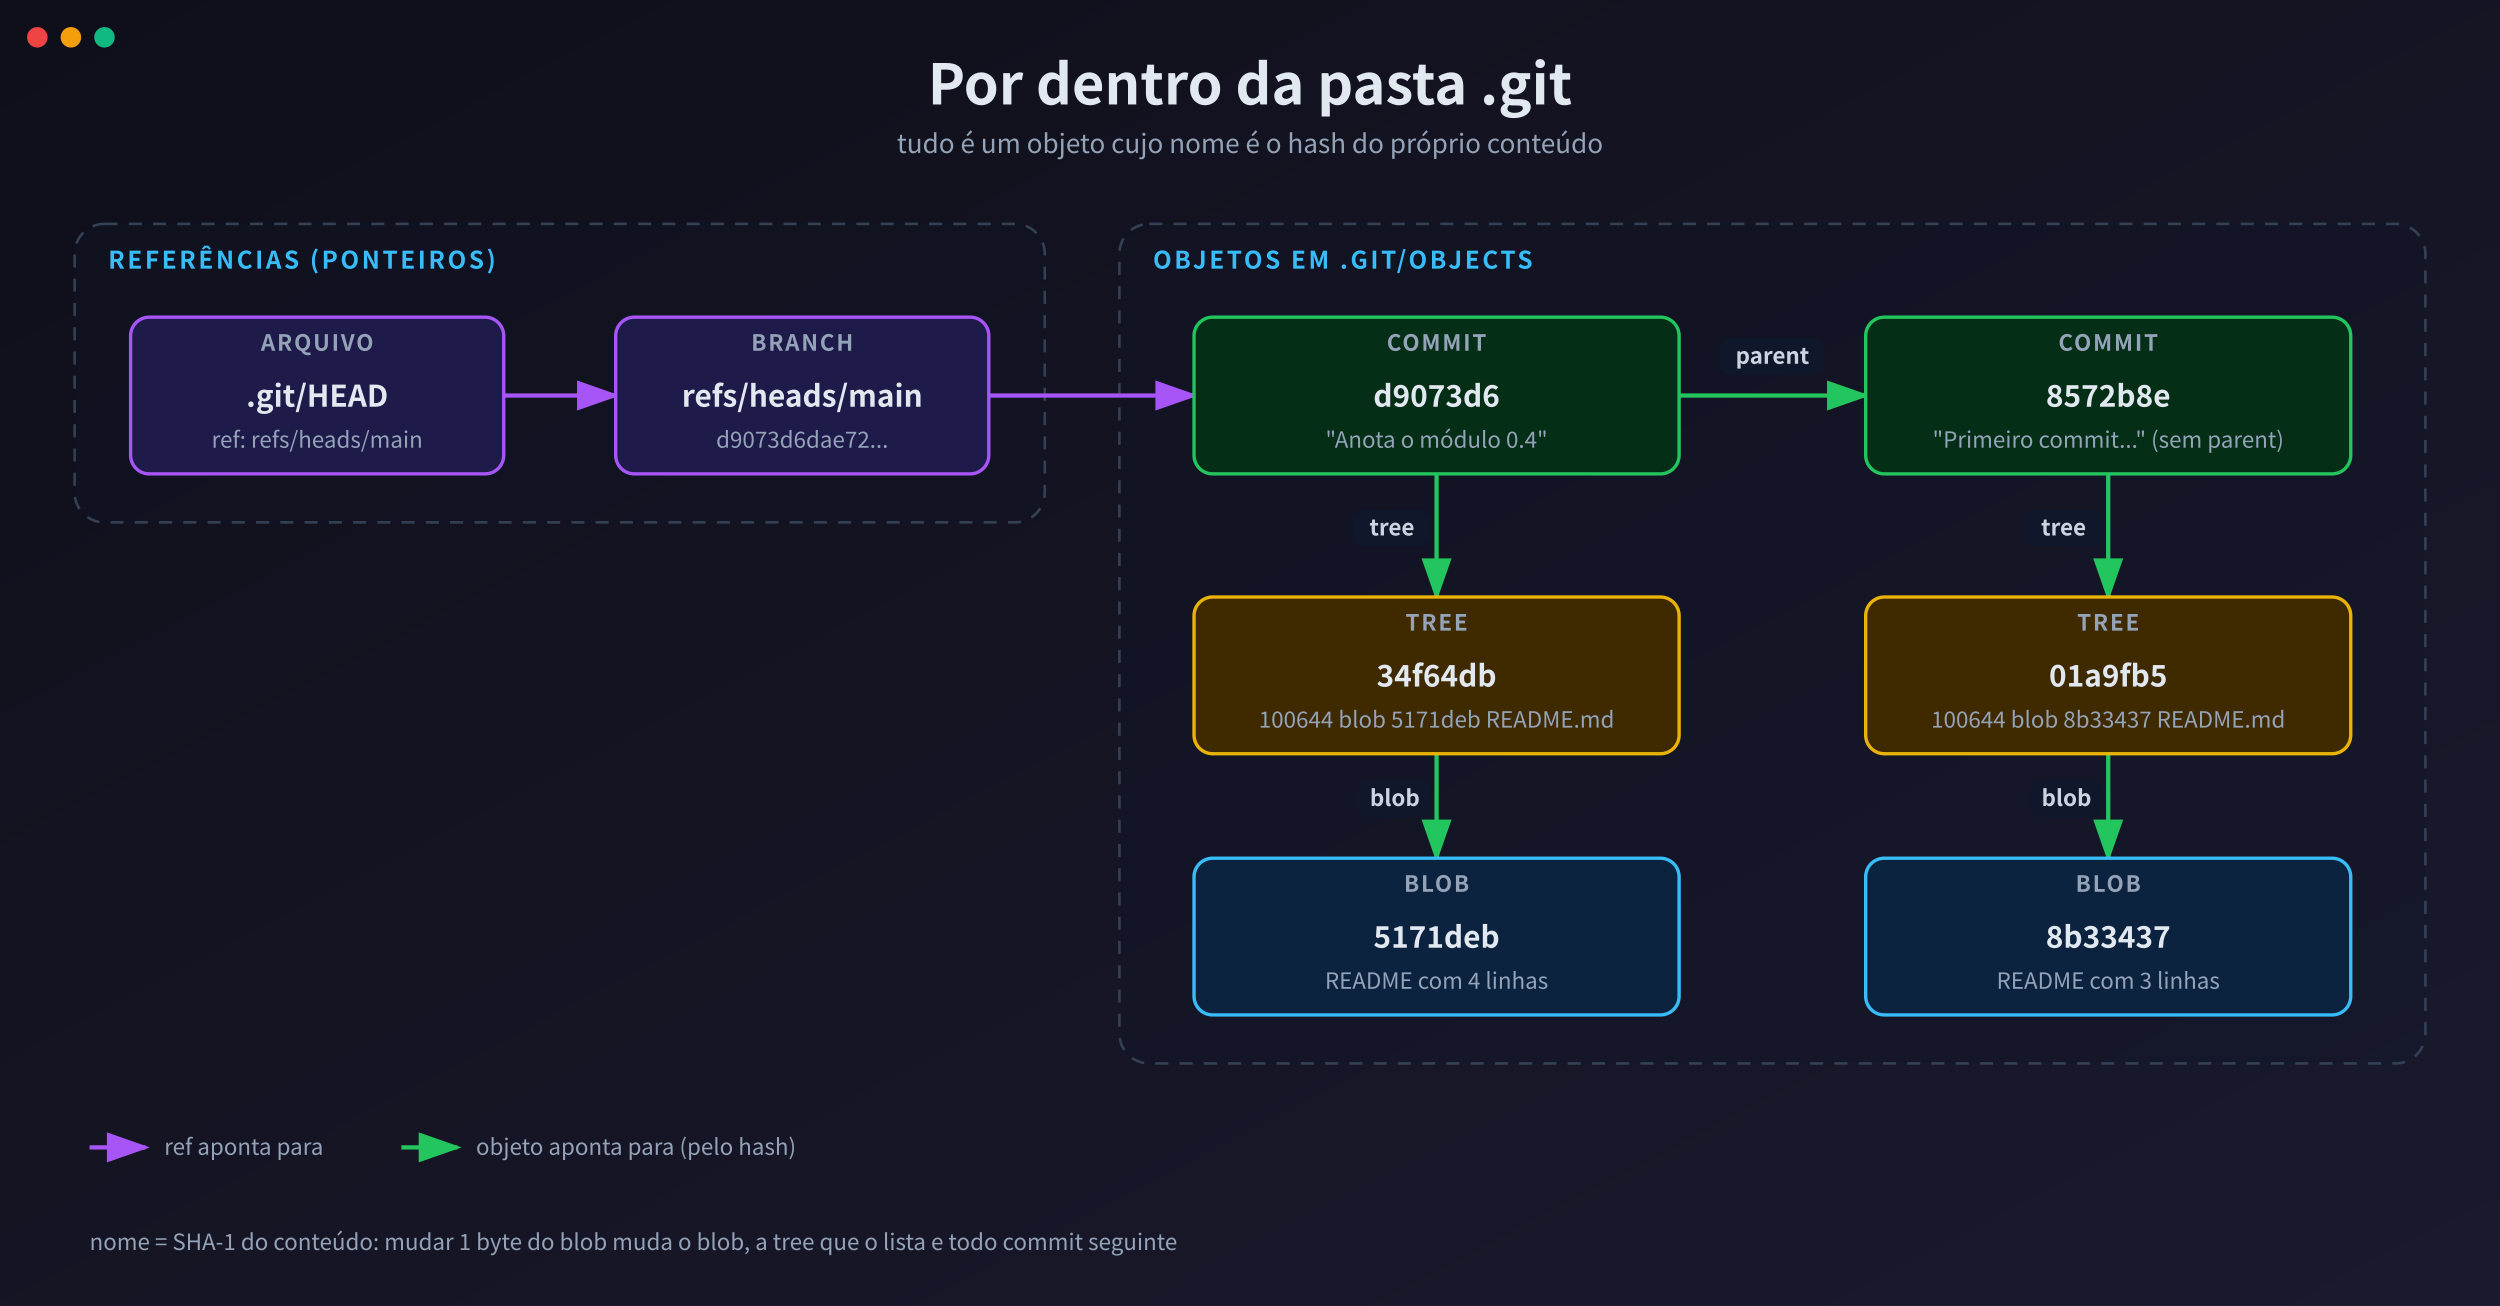
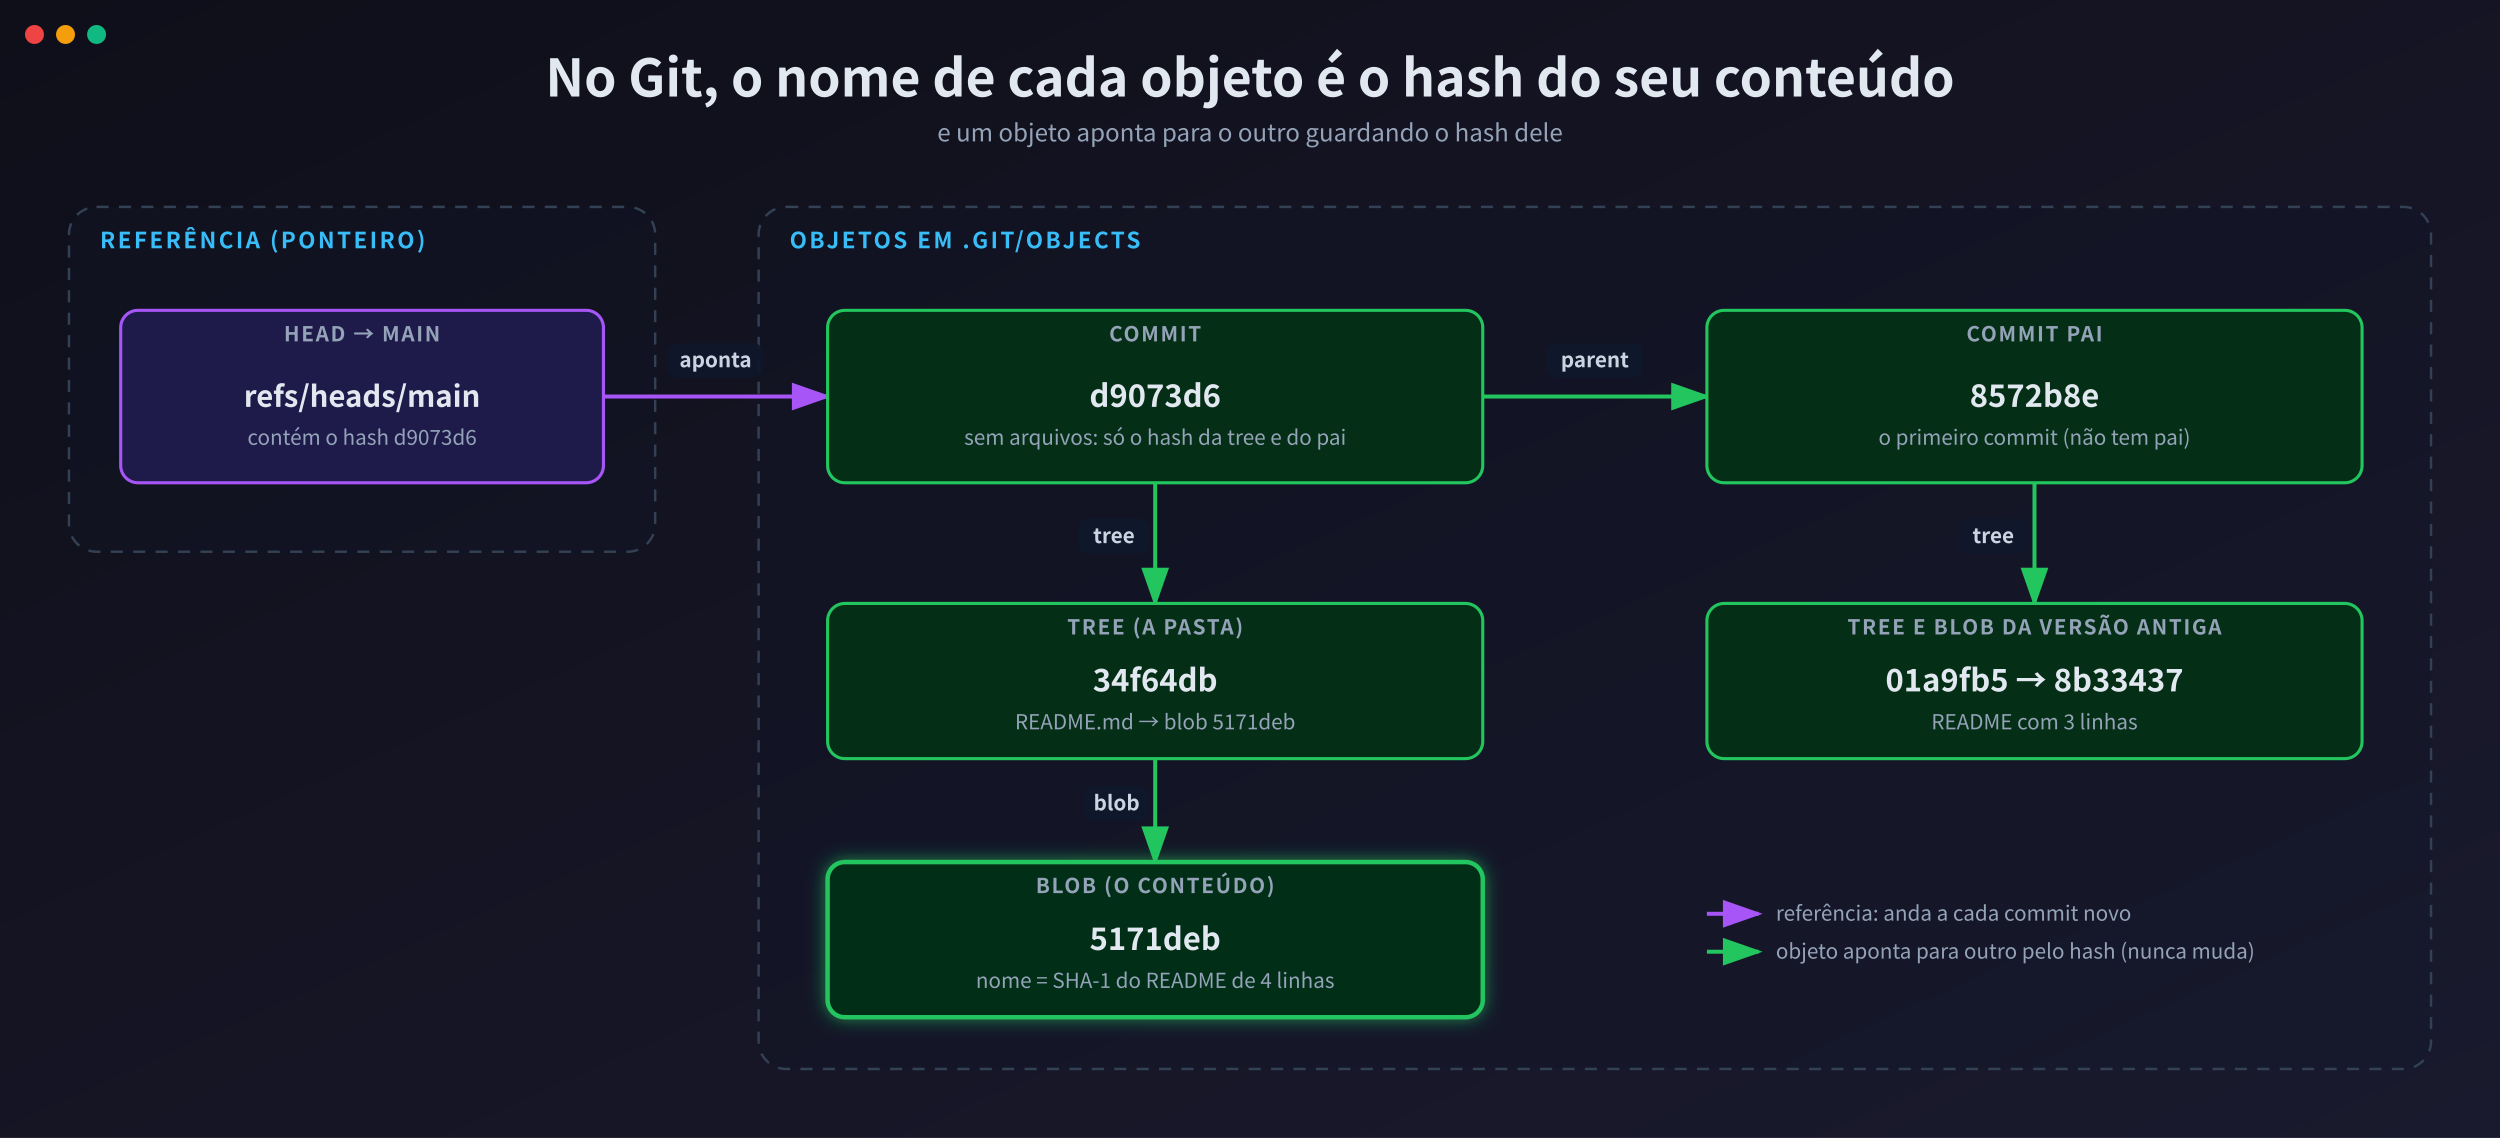
- <svg xmlns="http://www.w3.org/2000/svg" viewBox="0 0 1340 700" width="1340" height="700" data-generator="fireworks-tech-graph" data-schema-version="1" data-text-metrics="heuristic-v1" data-style-id="2" data-visual-theme="Dark Terminal" data-diagram-type="architecture" data-motion-scene="" data-semantic-profile="generic" data-semantic-valid="true" data-quality-profile="showcase" data-max-bends-per-edge="2" data-max-total-bends="8" data-max-route-stretch="1.35" data-max-bridged-crossings="0" data-min-node-gap="40.0" data-min-container-gutter="20.0" data-min-label-clearance="4.0" data-min-segment-length="16.0">
+ <svg xmlns="http://www.w3.org/2000/svg" viewBox="0 0 1450 660" width="1450" height="660" data-generator="fireworks-tech-graph" data-schema-version="1" data-text-metrics="heuristic-v1" data-style-id="2" data-visual-theme="Dark Terminal" data-diagram-type="architecture" data-motion-scene="" data-semantic-profile="generic" data-semantic-valid="true" data-quality-profile="showcase" data-max-bends-per-edge="2" data-max-total-bends="8" data-max-route-stretch="1.35" data-max-bridged-crossings="0" data-min-node-gap="40.0" data-min-container-gutter="20.0" data-min-label-clearance="4.0" data-min-segment-length="16.0">
  <defs>
    <marker id="arrowA" markerWidth="10" markerHeight="7" refX="9" refY="3.5" orient="auto">
      <polygon points="0 0, 10 3.5, 0 7" fill="#a855f7" />
    </marker>
    <marker id="arrowB" markerWidth="10" markerHeight="7" refX="9" refY="3.5" orient="auto">
      <polygon points="0 0, 10 3.5, 0 7" fill="#22c55e" />
    </marker>
    <marker id="arrowC" markerWidth="10" markerHeight="7" refX="9" refY="3.5" orient="auto">
      <polygon points="0 0, 10 3.5, 0 7" fill="#38bdf8" />
    </marker>
    <marker id="arrowE" markerWidth="10" markerHeight="7" refX="9" refY="3.5" orient="auto">
      <polygon points="0 0, 10 3.5, 0 7" fill="#fb7185" />
    </marker>
    <marker id="arrowF" markerWidth="10" markerHeight="7" refX="9" refY="3.5" orient="auto">
      <polygon points="0 0, 10 3.5, 0 7" fill="#f59e0b" />
    </marker>
    <marker id="arrowG" markerWidth="10" markerHeight="7" refX="9" refY="3.5" orient="auto">
      <polygon points="0 0, 10 3.5, 0 7" fill="#f97316" />
    </marker>
    <marker id="arrowH" markerWidth="10" markerHeight="7" refX="9" refY="3.5" orient="auto">
      <polygon points="0 0, 10 3.5, 0 7" fill="#94a3b8" />
    </marker>
    <linearGradient id="terminalGradient" x1="0%" y1="0%" x2="100%" y2="100%">
      <stop offset="0%" stop-color="#0f0f1a" />
      <stop offset="100%" stop-color="#1a1a2e" />
    </linearGradient>
    <filter id="glowBlue" x="-30%" y="-30%" width="160%" height="160%">
      <feDropShadow dx="0" dy="0" stdDeviation="5" flood-color="#3b82f6" flood-opacity="0.65" />
    </filter>
    <filter id="glowPurple" x="-30%" y="-30%" width="160%" height="160%">
      <feDropShadow dx="0" dy="0" stdDeviation="5" flood-color="#a855f7" flood-opacity="0.72" />
    </filter>
    <filter id="glowGreen" x="-30%" y="-30%" width="160%" height="160%">
      <feDropShadow dx="0" dy="0" stdDeviation="5" flood-color="#22c55e" flood-opacity="0.62" />
    </filter>
    <filter id="glowOrange" x="-30%" y="-30%" width="160%" height="160%">
      <feDropShadow dx="0" dy="0" stdDeviation="5" flood-color="#f97316" flood-opacity="0.62" />
    </filter>
    <style>
    text { font-family: 'SF Mono', 'Fira Code', Menlo, 'Noto Sans CJK SC', 'Microsoft YaHei', 'SimHei', monospace; }
    .title { font-size: 30px; font-weight: 700; fill: #e2e8f0; }
    .subtitle { font-size: 14px; font-weight: 500; fill: #94a3b8; }
    .section { font-size: 13px; font-weight: 700; fill: #38bdf8; letter-spacing: 1.4px; }
    .section-sub { font-size: 12px; font-weight: 500; fill: #94a3b8; }
    .node-title { font-weight: 700; fill: #e2e8f0; }
    .node-sub { font-weight: 500; fill: #94a3b8; }
    .node-type { font-size: 12px; font-weight: 700; fill: #94a3b8; letter-spacing: 0.08em; }
    .arrow-label { font-size: 12px; font-weight: 600; fill: #cbd5e1; }
    .legend { font-size: 12px; font-weight: 500; fill: #94a3b8; }
    .footnote { font-size: 12px; font-weight: 500; fill: #94a3b8; }
    .metric-label { font-size: 8.5px; font-weight: 700; fill: #94a3b8; text-transform: uppercase; }
    .metric-value { font-size: 9.5px; font-weight: 700; fill: #e2e8f0; }
    </style>
  </defs>
-   <rect data-graph-role="background" width="1340.0" height="700.0" fill="url(#terminalGradient)" />
+   <rect data-graph-role="background" width="1450.0" height="660.0" fill="url(#terminalGradient)" />
  <circle cx="20.0" cy="20" r="5.5" fill="#ef4444" />
  <circle cx="38.0" cy="20" r="5.5" fill="#f59e0b" />
  <circle cx="56.0" cy="20" r="5.5" fill="#10b981" />
-   <text x="670.0" y="56" text-anchor="middle" class="title">Por dentro da pasta .git</text>
-   <text x="670.0" y="82" text-anchor="middle" class="subtitle">tudo é um objeto cujo nome é o hash do próprio conteúdo</text>
-   <g id="refs" data-graph-role="container" data-container-id="refs" data-semantic-role="boundary" data-graph-bounds="40,120,560,280">
-     <rect data-graph-role="container" x="40.0" y="120.0" width="520.0" height="160.0" rx="16.0" fill="rgba(15,23,42,0.28)" stroke="#334155" stroke-width="1.4" stroke-dasharray="7 6" />
-     <text x="58.0" y="144.0" class="section">REFERÊNCIAS (PONTEIROS)</text>
-     <rect id="refs-header" data-graph-role="reserved" data-reserved-kind="container-header" x="48" y="126" width="193.8" height="30" fill="none" stroke="none" />
+   <text x="725.0" y="56" text-anchor="middle" class="title">No Git, o nome de cada objeto é o hash do seu conteúdo</text>
+   <text x="725.0" y="82" text-anchor="middle" class="subtitle">e um objeto aponta para o outro guardando o hash dele</text>
+   <g id="refs" data-graph-role="container" data-container-id="refs" data-semantic-role="boundary" data-graph-bounds="40,120,380,320">
+     <rect data-graph-role="container" x="40.0" y="120.0" width="340.0" height="200.0" rx="16.0" fill="rgba(15,23,42,0.28)" stroke="#334155" stroke-width="1.4" stroke-dasharray="7 6" />
+     <text x="58.0" y="144.0" class="section">REFERÊNCIA (PONTEIRO)</text>
+     <rect id="refs-header" data-graph-role="reserved" data-reserved-kind="container-header" x="48" y="126" width="178.72" height="30" fill="none" stroke="none" />
  </g>
-   <g id="objects" data-graph-role="container" data-container-id="objects" data-semantic-role="boundary" data-graph-bounds="600,120,1300,570">
-     <rect data-graph-role="container" x="600.0" y="120.0" width="700.0" height="450.0" rx="16.0" fill="rgba(15,23,42,0.28)" stroke="#334155" stroke-width="1.4" stroke-dasharray="7 6" />
-     <text x="618.0" y="144.0" class="section">OBJETOS EM .GIT/OBJECTS</text>
-     <rect id="objects-header" data-graph-role="reserved" data-reserved-kind="container-header" x="608" y="126" width="194.06" height="30" fill="none" stroke="none" />
+   <g id="objects" data-graph-role="container" data-container-id="objects" data-semantic-role="boundary" data-graph-bounds="440,120,1410,620">
+     <rect data-graph-role="container" x="440.0" y="120.0" width="970.0" height="500.0" rx="16.0" fill="rgba(15,23,42,0.28)" stroke="#334155" stroke-width="1.4" stroke-dasharray="7 6" />
+     <text x="458.0" y="144.0" class="section">OBJETOS EM .GIT/OBJECTS</text>
+     <rect id="objects-header" data-graph-role="reserved" data-reserved-kind="container-header" x="448" y="126" width="194.06" height="30" fill="none" stroke="none" />
  </g>
-   <path id="e1-head" data-graph-role="edge" data-edge-id="e1-head" data-source="head" data-target="main" data-edge-kind="flow" data-topic-id="" data-flow="control" data-motion-role="" data-motion-stage="" data-motion-order="" data-protocol="" data-via="" data-critical-path-id="" data-critical-hop="" data-critical-hops="" data-critical="false" data-bends="0" data-route-stretch="1.0" data-bridges="" d="M 270,212 L 330,212" fill="none" stroke="#a855f7" stroke-width="2.3" stroke-linecap="round" stroke-linejoin="round" marker-end="url(#arrowA)" />
-   <path id="e2-main" data-graph-role="edge" data-edge-id="e2-main" data-source="main" data-target="c2" data-edge-kind="flow" data-topic-id="" data-flow="control" data-motion-role="" data-motion-stage="" data-motion-order="" data-protocol="" data-via="" data-critical-path-id="" data-critical-hop="" data-critical-hops="" data-critical="false" data-bends="0" data-route-stretch="1.0" data-bridges="" d="M 530,212 L 640,212" fill="none" stroke="#a855f7" stroke-width="2.3" stroke-linecap="round" stroke-linejoin="round" marker-end="url(#arrowA)" />
-   <path id="e3-parent" data-graph-role="edge" data-edge-id="e3-parent" data-source="c2" data-target="c1" data-edge-kind="flow" data-topic-id="" data-flow="write" data-motion-role="" data-motion-stage="" data-motion-order="" data-protocol="" data-via="" data-critical-path-id="" data-critical-hop="" data-critical-hops="" data-critical="false" data-bends="0" data-route-stretch="1.0" data-bridges="" d="M 900,212 L 1000,212" fill="none" stroke="#22c55e" stroke-width="2.3" stroke-linecap="round" stroke-linejoin="round" marker-end="url(#arrowB)" />
-   <path id="e4-tree2" data-graph-role="edge" data-edge-id="e4-tree2" data-source="c2" data-target="t2" data-edge-kind="flow" data-topic-id="" data-flow="write" data-motion-role="" data-motion-stage="" data-motion-order="" data-protocol="" data-via="" data-critical-path-id="" data-critical-hop="" data-critical-hops="" data-critical="false" data-bends="0" data-route-stretch="1.0" data-bridges="" d="M 770,254 L 770,320" fill="none" stroke="#22c55e" stroke-width="2.3" stroke-linecap="round" stroke-linejoin="round" marker-end="url(#arrowB)" />
-   <path id="e5-tree1" data-graph-role="edge" data-edge-id="e5-tree1" data-source="c1" data-target="t1" data-edge-kind="flow" data-topic-id="" data-flow="write" data-motion-role="" data-motion-stage="" data-motion-order="" data-protocol="" data-via="" data-critical-path-id="" data-critical-hop="" data-critical-hops="" data-critical="false" data-bends="0" data-route-stretch="1.0" data-bridges="" d="M 1130,254 L 1130,320" fill="none" stroke="#22c55e" stroke-width="2.3" stroke-linecap="round" stroke-linejoin="round" marker-end="url(#arrowB)" />
-   <path id="e6-blob2" data-graph-role="edge" data-edge-id="e6-blob2" data-source="t2" data-target="b2" data-edge-kind="flow" data-topic-id="" data-flow="write" data-motion-role="" data-motion-stage="" data-motion-order="" data-protocol="" data-via="" data-critical-path-id="" data-critical-hop="" data-critical-hops="" data-critical="false" data-bends="0" data-route-stretch="1.0" data-bridges="" d="M 770,404 L 770,460" fill="none" stroke="#22c55e" stroke-width="2.3" stroke-linecap="round" stroke-linejoin="round" marker-end="url(#arrowB)" />
-   <path id="e7-blob1" data-graph-role="edge" data-edge-id="e7-blob1" data-source="t1" data-target="b1" data-edge-kind="flow" data-topic-id="" data-flow="write" data-motion-role="" data-motion-stage="" data-motion-order="" data-protocol="" data-via="" data-critical-path-id="" data-critical-hop="" data-critical-hops="" data-critical="false" data-bends="0" data-route-stretch="1.0" data-bridges="" d="M 1130,404 L 1130,460" fill="none" stroke="#22c55e" stroke-width="2.3" stroke-linecap="round" stroke-linejoin="round" marker-end="url(#arrowB)" />
-   <g id="node-head" data-graph-role="node" data-node-id="head" data-semantic-role="rect" data-motion-role="" data-motion-stage="" data-motion-order="" data-parent="" data-deployment-id="" data-topic-id="" data-span-id="" data-station-order="" data-status="" data-start-ms="" data-duration-ms="" data-parent-span="" data-graph-bounds="70,170,270,254">
-     <rect x="70.0" y="170.0" width="200.0" height="84.0" rx="10.0" fill="#1e1b4b" stroke="#a855f7" stroke-width="1.8" />
-     <text x="170.0" y="188.0" text-anchor="middle" class="node-type">ARQUIVO</text>
-     <text data-text-role="title" data-full-text=".git/HEAD" data-text-max-width="176.0" x="170.0" y="218.0" text-anchor="middle" class="node-title" font-size="16.0">.git/HEAD</text>
-     <text data-text-role="subtitle" data-full-text="ref: refs/heads/main" data-text-max-width="176.0" x="170.0" y="240.0" text-anchor="middle" class="node-sub" font-size="12">ref: refs/heads/main</text>
+   <path id="head" data-graph-role="edge" data-edge-id="head" data-source="ref" data-target="c2" data-edge-kind="flow" data-topic-id="" data-flow="control" data-motion-role="" data-motion-stage="" data-motion-order="" data-protocol="" data-via="" data-critical-path-id="" data-critical-hop="" data-critical-hops="" data-critical="false" data-bends="0" data-route-stretch="1.0" data-bridges="" d="M 350,230 L 480,230" fill="none" stroke="#a855f7" stroke-width="2.3" stroke-linecap="round" stroke-linejoin="round" marker-end="url(#arrowA)" />
+   <path id="parent" data-graph-role="edge" data-edge-id="parent" data-source="c2" data-target="c1" data-edge-kind="flow" data-topic-id="" data-flow="write" data-motion-role="" data-motion-stage="" data-motion-order="" data-protocol="" data-via="" data-critical-path-id="" data-critical-hop="" data-critical-hops="" data-critical="false" data-bends="0" data-route-stretch="1.0" data-bridges="" d="M 860,230 L 990,230" fill="none" stroke="#22c55e" stroke-width="2.3" stroke-linecap="round" stroke-linejoin="round" marker-end="url(#arrowB)" />
+   <path id="tree2" data-graph-role="edge" data-edge-id="tree2" data-source="c2" data-target="t2" data-edge-kind="flow" data-topic-id="" data-flow="write" data-motion-role="" data-motion-stage="" data-motion-order="" data-protocol="" data-via="" data-critical-path-id="" data-critical-hop="" data-critical-hops="" data-critical="false" data-bends="0" data-route-stretch="1.0" data-bridges="" d="M 670,280 L 670,350" fill="none" stroke="#22c55e" stroke-width="2.3" stroke-linecap="round" stroke-linejoin="round" marker-end="url(#arrowB)" />
+   <path id="blob2" data-graph-role="edge" data-edge-id="blob2" data-source="t2" data-target="b2" data-edge-kind="flow" data-topic-id="" data-flow="write" data-motion-role="" data-motion-stage="" data-motion-order="" data-protocol="" data-via="" data-critical-path-id="" data-critical-hop="" data-critical-hops="" data-critical="false" data-bends="0" data-route-stretch="1.0" data-bridges="" d="M 670,440 L 670,500" fill="none" stroke="#22c55e" stroke-width="2.3" stroke-linecap="round" stroke-linejoin="round" marker-end="url(#arrowB)" />
+   <path id="tree1" data-graph-role="edge" data-edge-id="tree1" data-source="c1" data-target="old" data-edge-kind="flow" data-topic-id="" data-flow="write" data-motion-role="" data-motion-stage="" data-motion-order="" data-protocol="" data-via="" data-critical-path-id="" data-critical-hop="" data-critical-hops="" data-critical="false" data-bends="0" data-route-stretch="1.0" data-bridges="" d="M 1180,280 L 1180,350" fill="none" stroke="#22c55e" stroke-width="2.3" stroke-linecap="round" stroke-linejoin="round" marker-end="url(#arrowB)" />
+   <g id="node-ref" data-graph-role="node" data-node-id="ref" data-semantic-role="rect" data-motion-role="" data-motion-stage="" data-motion-order="" data-parent="" data-deployment-id="" data-topic-id="" data-span-id="" data-station-order="" data-status="" data-start-ms="" data-duration-ms="" data-parent-span="" data-graph-bounds="70,180,350,280">
+     <rect x="70.0" y="180.0" width="280.0" height="100.0" rx="10.0" fill="#1e1b4b" stroke="#a855f7" stroke-width="1.8" />
+     <text x="210.0" y="198.0" text-anchor="middle" class="node-type">HEAD → MAIN</text>
+     <text data-text-role="title" data-full-text="refs/heads/main" data-text-max-width="256.0" x="210.0" y="236.0" text-anchor="middle" class="node-title" font-size="17.0">refs/heads/main</text>
+     <text data-text-role="subtitle" data-full-text="contém o hash d9073d6" data-text-max-width="256.0" x="210.0" y="258.0" text-anchor="middle" class="node-sub" font-size="12">contém o hash d9073d6</text>
  </g>
-   <g id="node-main" data-graph-role="node" data-node-id="main" data-semantic-role="rect" data-motion-role="" data-motion-stage="" data-motion-order="" data-parent="" data-deployment-id="" data-topic-id="" data-span-id="" data-station-order="" data-status="" data-start-ms="" data-duration-ms="" data-parent-span="" data-graph-bounds="330,170,530,254">
-     <rect x="330.0" y="170.0" width="200.0" height="84.0" rx="10.0" fill="#1e1b4b" stroke="#a855f7" stroke-width="1.8" />
-     <text x="430.0" y="188.0" text-anchor="middle" class="node-type">BRANCH</text>
-     <text data-text-role="title" data-full-text="refs/heads/main" data-text-max-width="176.0" x="430.0" y="218.0" text-anchor="middle" class="node-title" font-size="16.0">refs/heads/main</text>
-     <text data-text-role="subtitle" data-full-text="d9073d6dae72..." data-text-max-width="176.0" x="430.0" y="240.0" text-anchor="middle" class="node-sub" font-size="12">d9073d6dae72...</text>
+   <g id="node-c2" data-graph-role="node" data-node-id="c2" data-semantic-role="rect" data-motion-role="" data-motion-stage="" data-motion-order="" data-parent="" data-deployment-id="" data-topic-id="" data-span-id="" data-station-order="" data-status="" data-start-ms="" data-duration-ms="" data-parent-span="" data-graph-bounds="480,180,860,280">
+     <rect x="480.0" y="180.0" width="380.0" height="100.0" rx="10.0" fill="#052e16" stroke="#22c55e" stroke-width="1.8" />
+     <text x="670.0" y="198.0" text-anchor="middle" class="node-type">COMMIT</text>
+     <text data-text-role="title" data-full-text="d9073d6" data-text-max-width="356.0" x="670.0" y="236.0" text-anchor="middle" class="node-title" font-size="18">d9073d6</text>
+     <text data-text-role="subtitle" data-full-text="sem arquivos: só o hash da tree e do pai" data-text-max-width="356.0" x="670.0" y="258.0" text-anchor="middle" class="node-sub" font-size="12">sem arquivos: só o hash da tree e do pai</text>
  </g>
-   <g id="node-c2" data-graph-role="node" data-node-id="c2" data-semantic-role="rect" data-motion-role="" data-motion-stage="" data-motion-order="" data-parent="" data-deployment-id="" data-topic-id="" data-span-id="" data-station-order="" data-status="" data-start-ms="" data-duration-ms="" data-parent-span="" data-graph-bounds="640,170,900,254">
-     <rect x="640.0" y="170.0" width="260.0" height="84.0" rx="10.0" fill="#052e16" stroke="#22c55e" stroke-width="1.8" />
-     <text x="770.0" y="188.0" text-anchor="middle" class="node-type">COMMIT</text>
-     <text data-text-role="title" data-full-text="d9073d6" data-text-max-width="236.0" x="770.0" y="218.0" text-anchor="middle" class="node-title" font-size="16.0">d9073d6</text>
-     <text data-text-role="subtitle" data-full-text="&quot;Anota o módulo 0.4&quot;" data-text-max-width="236.0" x="770.0" y="240.0" text-anchor="middle" class="node-sub" font-size="12">"Anota o módulo 0.4"</text>
+   <g id="node-c1" data-graph-role="node" data-node-id="c1" data-semantic-role="rect" data-motion-role="" data-motion-stage="" data-motion-order="" data-parent="" data-deployment-id="" data-topic-id="" data-span-id="" data-station-order="" data-status="" data-start-ms="" data-duration-ms="" data-parent-span="" data-graph-bounds="990,180,1370,280">
+     <rect x="990.0" y="180.0" width="380.0" height="100.0" rx="10.0" fill="#052e16" stroke="#22c55e" stroke-width="1.8" />
+     <text x="1180.0" y="198.0" text-anchor="middle" class="node-type">COMMIT PAI</text>
+     <text data-text-role="title" data-full-text="8572b8e" data-text-max-width="356.0" x="1180.0" y="236.0" text-anchor="middle" class="node-title" font-size="18">8572b8e</text>
+     <text data-text-role="subtitle" data-full-text="o primeiro commit (não tem pai)" data-text-max-width="356.0" x="1180.0" y="258.0" text-anchor="middle" class="node-sub" font-size="12">o primeiro commit (não tem pai)</text>
  </g>
-   <g id="node-c1" data-graph-role="node" data-node-id="c1" data-semantic-role="rect" data-motion-role="" data-motion-stage="" data-motion-order="" data-parent="" data-deployment-id="" data-topic-id="" data-span-id="" data-station-order="" data-status="" data-start-ms="" data-duration-ms="" data-parent-span="" data-graph-bounds="1000,170,1260,254">
-     <rect x="1000.0" y="170.0" width="260.0" height="84.0" rx="10.0" fill="#052e16" stroke="#22c55e" stroke-width="1.8" />
-     <text x="1130.0" y="188.0" text-anchor="middle" class="node-type">COMMIT</text>
-     <text data-text-role="title" data-full-text="8572b8e" data-text-max-width="236.0" x="1130.0" y="218.0" text-anchor="middle" class="node-title" font-size="16.0">8572b8e</text>
-     <text data-text-role="subtitle" data-full-text="&quot;Primeiro commit...&quot; (sem parent)" data-text-max-width="236.0" x="1130.0" y="240.0" text-anchor="middle" class="node-sub" font-size="12">"Primeiro commit..." (sem parent)</text>
+   <g id="node-t2" data-graph-role="node" data-node-id="t2" data-semantic-role="rect" data-motion-role="" data-motion-stage="" data-motion-order="" data-parent="" data-deployment-id="" data-topic-id="" data-span-id="" data-station-order="" data-status="" data-start-ms="" data-duration-ms="" data-parent-span="" data-graph-bounds="480,350,860,440">
+     <rect x="480.0" y="350.0" width="380.0" height="90.0" rx="10.0" fill="#052e16" stroke="#22c55e" stroke-width="1.8" />
+     <text x="670.0" y="368.0" text-anchor="middle" class="node-type">TREE (A PASTA)</text>
+     <text data-text-role="title" data-full-text="34f64db" data-text-max-width="356.0" x="670.0" y="401.0" text-anchor="middle" class="node-title" font-size="18">34f64db</text>
+     <text data-text-role="subtitle" data-full-text="README.md → blob 5171deb" data-text-max-width="356.0" x="670.0" y="423.0" text-anchor="middle" class="node-sub" font-size="12">README.md → blob 5171deb</text>
  </g>
-   <g id="node-t2" data-graph-role="node" data-node-id="t2" data-semantic-role="rect" data-motion-role="" data-motion-stage="" data-motion-order="" data-parent="" data-deployment-id="" data-topic-id="" data-span-id="" data-station-order="" data-status="" data-start-ms="" data-duration-ms="" data-parent-span="" data-graph-bounds="640,320,900,404">
-     <rect x="640.0" y="320.0" width="260.0" height="84.0" rx="10.0" fill="#3f2a00" stroke="#eab308" stroke-width="1.8" />
-     <text x="770.0" y="338.0" text-anchor="middle" class="node-type">TREE</text>
-     <text data-text-role="title" data-full-text="34f64db" data-text-max-width="236.0" x="770.0" y="368.0" text-anchor="middle" class="node-title" font-size="16.0">34f64db</text>
-     <text data-text-role="subtitle" data-full-text="100644 blob 5171deb README.md" data-text-max-width="236.0" x="770.0" y="390.0" text-anchor="middle" class="node-sub" font-size="12">100644 blob 5171deb README.md</text>
+   <g id="node-b2" data-graph-role="node" data-node-id="b2" data-semantic-role="rect" data-motion-role="" data-motion-stage="" data-motion-order="" data-parent="" data-deployment-id="" data-topic-id="" data-span-id="" data-station-order="" data-status="" data-start-ms="" data-duration-ms="" data-parent-span="" data-graph-bounds="480,500,860,590">
+     <rect x="480.0" y="500.0" width="380.0" height="90.0" rx="10.0" fill="#052e16" stroke="#22c55e" stroke-width="2.6" filter="url(#glowGreen)" />
+     <text x="670.0" y="518.0" text-anchor="middle" class="node-type">BLOB (O CONTEÚDO)</text>
+     <text data-text-role="title" data-full-text="5171deb" data-text-max-width="356.0" x="670.0" y="551.0" text-anchor="middle" class="node-title" font-size="18">5171deb</text>
+     <text data-text-role="subtitle" data-full-text="nome = SHA-1 do README de 4 linhas" data-text-max-width="356.0" x="670.0" y="573.0" text-anchor="middle" class="node-sub" font-size="12">nome = SHA-1 do README de 4 linhas</text>
  </g>
-   <g id="node-t1" data-graph-role="node" data-node-id="t1" data-semantic-role="rect" data-motion-role="" data-motion-stage="" data-motion-order="" data-parent="" data-deployment-id="" data-topic-id="" data-span-id="" data-station-order="" data-status="" data-start-ms="" data-duration-ms="" data-parent-span="" data-graph-bounds="1000,320,1260,404">
-     <rect x="1000.0" y="320.0" width="260.0" height="84.0" rx="10.0" fill="#3f2a00" stroke="#eab308" stroke-width="1.8" />
-     <text x="1130.0" y="338.0" text-anchor="middle" class="node-type">TREE</text>
-     <text data-text-role="title" data-full-text="01a9fb5" data-text-max-width="236.0" x="1130.0" y="368.0" text-anchor="middle" class="node-title" font-size="16.0">01a9fb5</text>
-     <text data-text-role="subtitle" data-full-text="100644 blob 8b33437 README.md" data-text-max-width="236.0" x="1130.0" y="390.0" text-anchor="middle" class="node-sub" font-size="12">100644 blob 8b33437 README.md</text>
+   <g id="node-old" data-graph-role="node" data-node-id="old" data-semantic-role="rect" data-motion-role="" data-motion-stage="" data-motion-order="" data-parent="" data-deployment-id="" data-topic-id="" data-span-id="" data-station-order="" data-status="" data-start-ms="" data-duration-ms="" data-parent-span="" data-graph-bounds="990,350,1370,440">
+     <rect x="990.0" y="350.0" width="380.0" height="90.0" rx="10.0" fill="#052e16" stroke="#22c55e" stroke-width="1.8" />
+     <text x="1180.0" y="368.0" text-anchor="middle" class="node-type">TREE E BLOB DA VERSÃO ANTIGA</text>
+     <text data-text-role="title" data-full-text="01a9fb5 → 8b33437" data-text-max-width="356.0" x="1180.0" y="401.0" text-anchor="middle" class="node-title" font-size="18">01a9fb5 → 8b33437</text>
+     <text data-text-role="subtitle" data-full-text="README com 3 linhas" data-text-max-width="356.0" x="1180.0" y="423.0" text-anchor="middle" class="node-sub" font-size="12">README com 3 linhas</text>
  </g>
-   <g id="node-b2" data-graph-role="node" data-node-id="b2" data-semantic-role="rect" data-motion-role="" data-motion-stage="" data-motion-order="" data-parent="" data-deployment-id="" data-topic-id="" data-span-id="" data-station-order="" data-status="" data-start-ms="" data-duration-ms="" data-parent-span="" data-graph-bounds="640,460,900,544">
-     <rect x="640.0" y="460.0" width="260.0" height="84.0" rx="10.0" fill="#0c2340" stroke="#38bdf8" stroke-width="1.8" />
-     <text x="770.0" y="478.0" text-anchor="middle" class="node-type">BLOB</text>
-     <text data-text-role="title" data-full-text="5171deb" data-text-max-width="236.0" x="770.0" y="508.0" text-anchor="middle" class="node-title" font-size="16.0">5171deb</text>
-     <text data-text-role="subtitle" data-full-text="README com 4 linhas" data-text-max-width="236.0" x="770.0" y="530.0" text-anchor="middle" class="node-sub" font-size="12">README com 4 linhas</text>
+   <g id="head-label" data-graph-role="label" data-owner="head" data-graph-bounds="387.12,199,442.88,219">
+     <rect x="387.12" y="199.0" width="55.76" height="20" rx="6" fill="#0f172a" opacity="0.92" />
+     <text x="415.0" y="213.0" text-anchor="middle" class="arrow-label">aponta</text>
  </g>
-   <g id="node-b1" data-graph-role="node" data-node-id="b1" data-semantic-role="rect" data-motion-role="" data-motion-stage="" data-motion-order="" data-parent="" data-deployment-id="" data-topic-id="" data-span-id="" data-station-order="" data-status="" data-start-ms="" data-duration-ms="" data-parent-span="" data-graph-bounds="1000,460,1260,544">
-     <rect x="1000.0" y="460.0" width="260.0" height="84.0" rx="10.0" fill="#0c2340" stroke="#38bdf8" stroke-width="1.8" />
-     <text x="1130.0" y="478.0" text-anchor="middle" class="node-type">BLOB</text>
-     <text data-text-role="title" data-full-text="8b33437" data-text-max-width="236.0" x="1130.0" y="508.0" text-anchor="middle" class="node-title" font-size="16.0">8b33437</text>
-     <text data-text-role="subtitle" data-full-text="README com 3 linhas" data-text-max-width="236.0" x="1130.0" y="530.0" text-anchor="middle" class="node-sub" font-size="12">README com 3 linhas</text>
+   <g id="parent-label" data-graph-role="label" data-owner="parent" data-graph-bounds="897.12,199,952.88,219">
+     <rect x="897.12" y="199.0" width="55.76" height="20" rx="6" fill="#0f172a" opacity="0.92" />
+     <text x="925.0" y="213.0" text-anchor="middle" class="arrow-label">parent</text>
  </g>
-   <g id="e3-parent-label" data-graph-role="label" data-owner="e3-parent" data-graph-bounds="922.12,181,977.88,201">
-     <rect x="922.12" y="181.0" width="55.76" height="20" rx="6" fill="#0f172a" opacity="0.92" />
-     <text x="950.0" y="195.0" text-anchor="middle" class="arrow-label">parent</text>
+   <g id="tree2-label" data-graph-role="label" data-owner="tree2" data-graph-bounds="625.16,301,667,321">
+     <rect x="625.16" y="301.0" width="41.84" height="20" rx="6" fill="#0f172a" opacity="0.92" />
+     <text x="646.08" y="315.0" text-anchor="middle" class="arrow-label">tree</text>
  </g>
-   <g id="e4-tree2-label" data-graph-role="label" data-owner="e4-tree2" data-graph-bounds="725.16,273,767,293">
-     <rect x="725.16" y="273.0" width="41.84" height="20" rx="6" fill="#0f172a" opacity="0.92" />
-     <text x="746.08" y="287.0" text-anchor="middle" class="arrow-label">tree</text>
+   <g id="blob2-label" data-graph-role="label" data-owner="blob2" data-graph-bounds="628.28,456,667,476">
+     <rect x="628.28" y="456.0" width="38.72" height="20" rx="6" fill="#0f172a" opacity="0.92" />
+     <text x="647.64" y="470.0" text-anchor="middle" class="arrow-label">blob</text>
  </g>
-   <g id="e5-tree1-label" data-graph-role="label" data-owner="e5-tree1" data-graph-bounds="1085.16,273,1127,293">
-     <rect x="1085.16" y="273.0" width="41.84" height="20" rx="6" fill="#0f172a" opacity="0.92" />
-     <text x="1106.08" y="287.0" text-anchor="middle" class="arrow-label">tree</text>
-   </g>
-   <g id="e6-blob2-label" data-graph-role="label" data-owner="e6-blob2" data-graph-bounds="728.28,418,767,438">
-     <rect x="728.28" y="418.0" width="38.72" height="20" rx="6" fill="#0f172a" opacity="0.92" />
-     <text x="747.64" y="432.0" text-anchor="middle" class="arrow-label">blob</text>
-   </g>
-   <g id="e7-blob1-label" data-graph-role="label" data-owner="e7-blob1" data-graph-bounds="1088.28,418,1127,438">
-     <rect x="1088.28" y="418.0" width="38.72" height="20" rx="6" fill="#0f172a" opacity="0.92" />
-     <text x="1107.64" y="432.0" text-anchor="middle" class="arrow-label">blob</text>
+   <g id="tree1-label" data-graph-role="label" data-owner="tree1" data-graph-bounds="1135.16,301,1177,321">
+     <rect x="1135.16" y="301.0" width="41.84" height="20" rx="6" fill="#0f172a" opacity="0.92" />
+     <text x="1156.08" y="315.0" text-anchor="middle" class="arrow-label">tree</text>
  </g>
  <g id="legend" data-graph-role="legend">
-     <rect id="legend-zone" data-graph-role="reserved" data-reserved-kind="legend" x="38" y="601" width="432.24" height="46" rx="10" fill="none" stroke="none" />
-     <line data-graph-role="decoration" x1="48.0" y1="615.0" x2="78.0" y2="615.0" stroke="#a855f7" stroke-width="2.3" marker-end="url(#arrowA)" />
-     <text data-graph-role="decoration" x="88.0" y="619.0" class="legend">ref aponta para</text>
-     <line data-graph-role="decoration" x1="215.12" y1="615.0" x2="245.12" y2="615.0" stroke="#22c55e" stroke-width="2.3" marker-end="url(#arrowB)" />
-     <text data-graph-role="decoration" x="255.12" y="619.0" class="legend">objeto aponta para (pelo hash)</text>
-   </g>
-   <g id="footer" data-graph-role="reserved" data-graph-bounds="48,658,755,674">
-     <text x="48.0" y="670.0" class="footnote">nome = SHA-1 do conteúdo: mudar 1 byte do blob muda o blob, a tree que o lista e todo commit seguinte</text>
+     <rect id="legend-zone" data-graph-role="reserved" data-reserved-kind="legend" x="980" y="516" width="377.52" height="68" rx="10" fill="none" stroke="none" />
+     <line data-graph-role="decoration" x1="990.0" y1="530.0" x2="1020.0" y2="530.0" stroke="#a855f7" stroke-width="2.3" marker-end="url(#arrowA)" />
+     <text data-graph-role="decoration" x="1030.0" y="534.0" class="legend">referência: anda a cada commit novo</text>
+     <line data-graph-role="decoration" x1="990.0" y1="552.0" x2="1020.0" y2="552.0" stroke="#22c55e" stroke-width="2.3" marker-end="url(#arrowB)" />
+     <text data-graph-role="decoration" x="1030.0" y="556.0" class="legend">objeto aponta para outro pelo hash (nunca muda)</text>
  </g>
</svg>
